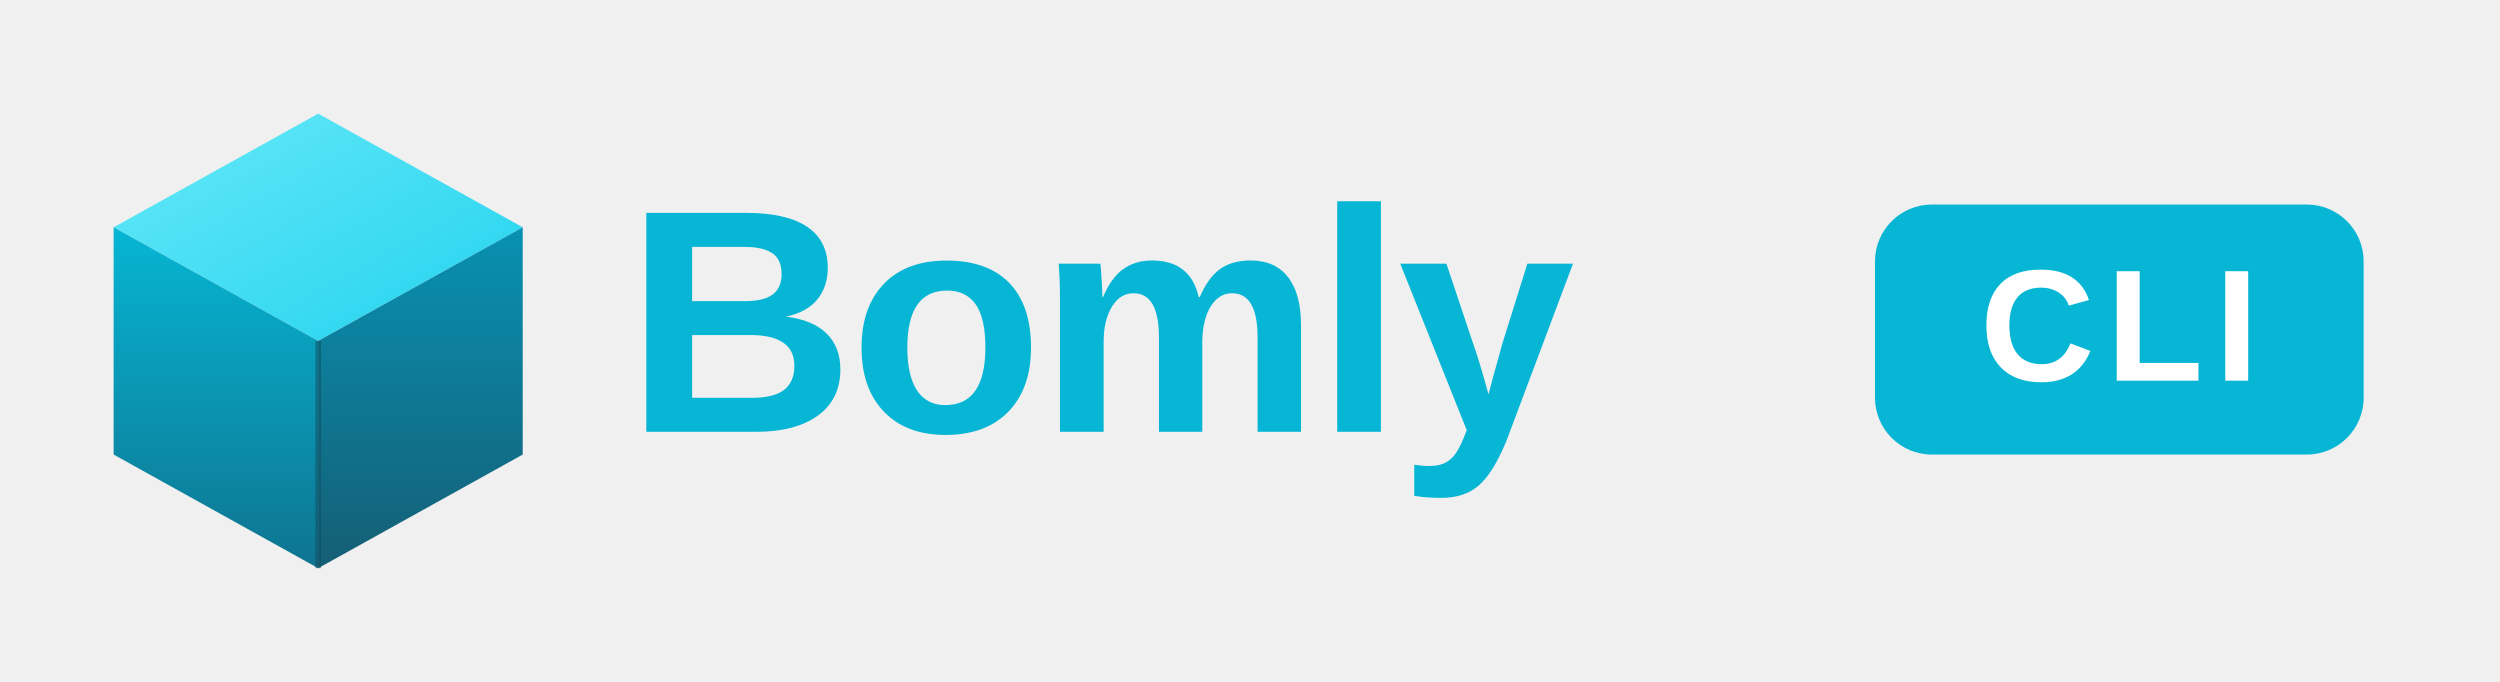
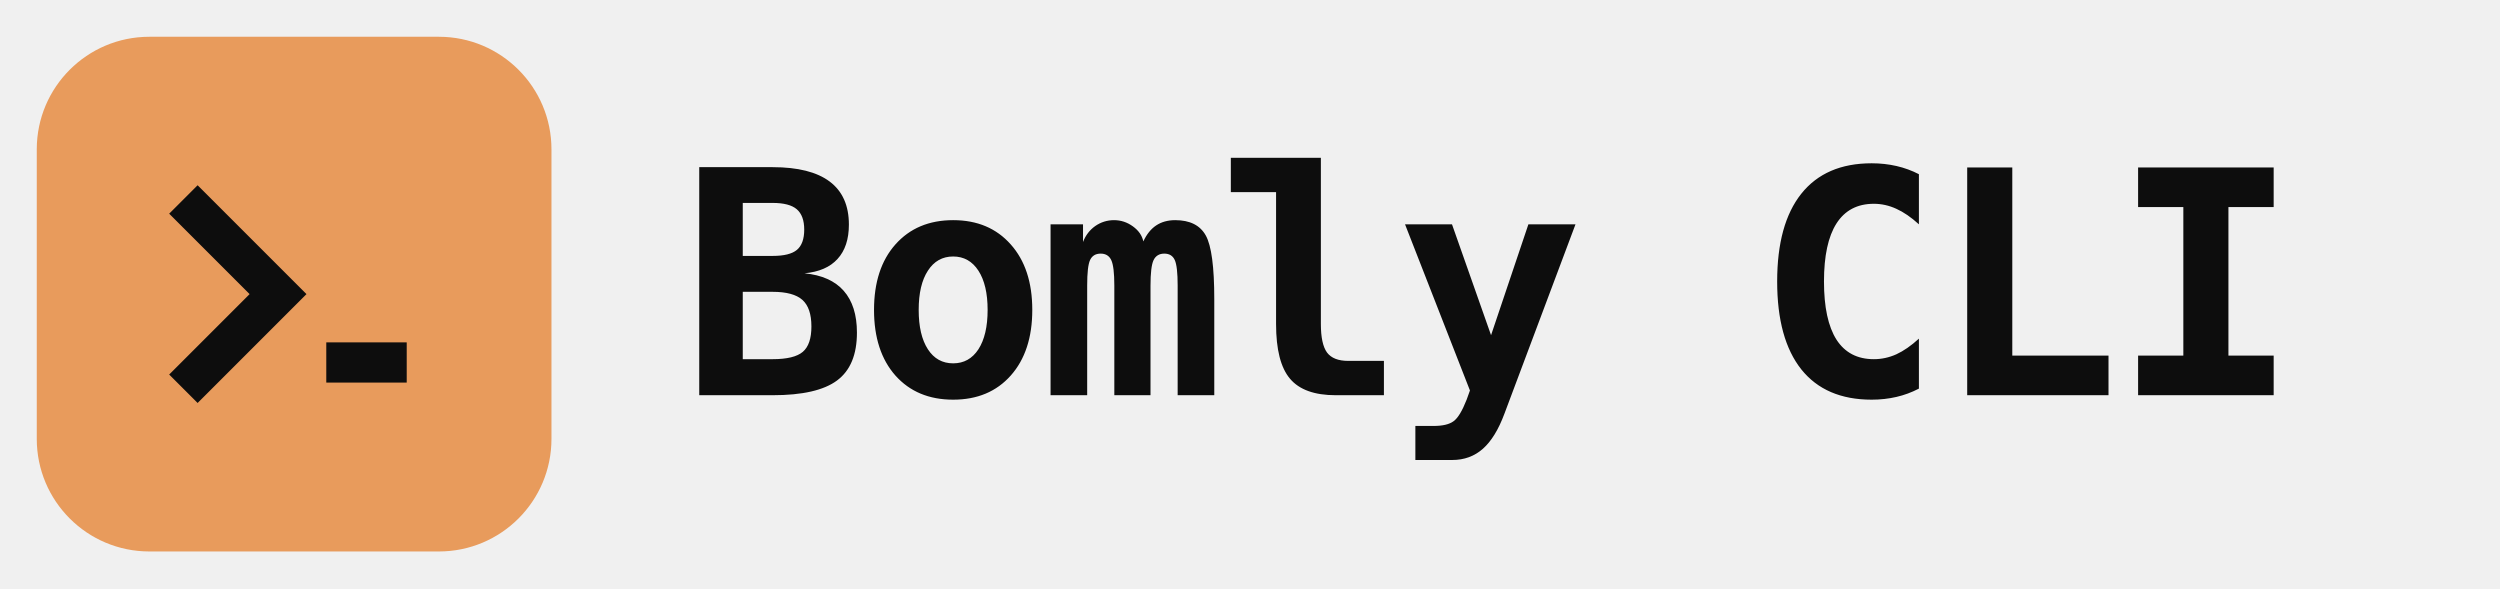
- <svg xmlns="http://www.w3.org/2000/svg" width="440" height="120" viewBox="0 0 440 120" fill="none" role="img" aria-label="Bomly CLI">
-   <defs>
-     <linearGradient id="boxTop" x1="0" y1="0" x2="1" y2="1">
-       <stop offset="0" stop-color="#67e8f9" />
-       <stop offset="1" stop-color="#22d3ee" />
-     </linearGradient>
-     <linearGradient id="boxLeft" x1="0" y1="0" x2="0" y2="1">
-       <stop offset="0" stop-color="#06b6d4" />
-       <stop offset="1" stop-color="#0e7490" />
-     </linearGradient>
-     <linearGradient id="boxRight" x1="0" y1="0" x2="0" y2="1">
-       <stop offset="0" stop-color="#0891b2" />
-       <stop offset="1" stop-color="#155e75" />
-     </linearGradient>
-   </defs>
-   <g transform="translate(20 20)">
-     <polygon points="36,0 72,20 36,40 0,20" fill="url(#boxTop)" />
-     <polygon points="0,20 36,40 36,80 0,60" fill="url(#boxLeft)" />
-     <polygon points="72,20 36,40 36,80 72,60" fill="url(#boxRight)" />
-     <polyline points="36,40 36,80" stroke="#0a4a5c" stroke-width="1" opacity="0.5" />
+ <svg xmlns="http://www.w3.org/2000/svg" width="272" height="64" viewBox="0 0 272 64" fill="none" role="img" aria-label="Bomly CLI">
+   <style>
+     .wm { fill: #0D0D0D; font-family: "JetBrains Mono", "Geist Mono", ui-monospace, "SFMono-Regular", Menlo, monospace; font-weight: 700; }
+     @media (prefers-color-scheme: dark) { .wm { fill: #F2EFE9; } }
+   </style>
+   <g transform="translate(4 4) scale(0.875)">
+     <rect x="0" y="0" width="64" height="64" rx="14" fill="#E89B5C" />
+     <path d="M20 22 L30 32 L20 42" fill="none" stroke="#0D0D0D" stroke-width="5" stroke-linecap="square" stroke-linejoin="miter" />
+     <rect x="36" y="38" width="10" height="5" fill="#0D0D0D" />
  </g>
-   <text x="110" y="76" font-family="'Segoe UI', 'Helvetica Neue', Arial, sans-serif" font-size="56" font-weight="700" fill="#06b6d4" letter-spacing="-1">Bomly</text>
-   <g transform="translate(330 36)">
-     <rect x="0" y="0" width="86" height="44" rx="10" fill="#06b6d4" />
-     <text x="43" y="31" text-anchor="middle" font-family="'Segoe UI', 'Helvetica Neue', Arial, sans-serif" font-size="28" font-weight="700" fill="#ffffff" letter-spacing="2">CLI</text>
-   </g>
+   <text class="wm" x="74" y="43" font-size="34" letter-spacing="-1">Bomly CLI</text>
</svg>
